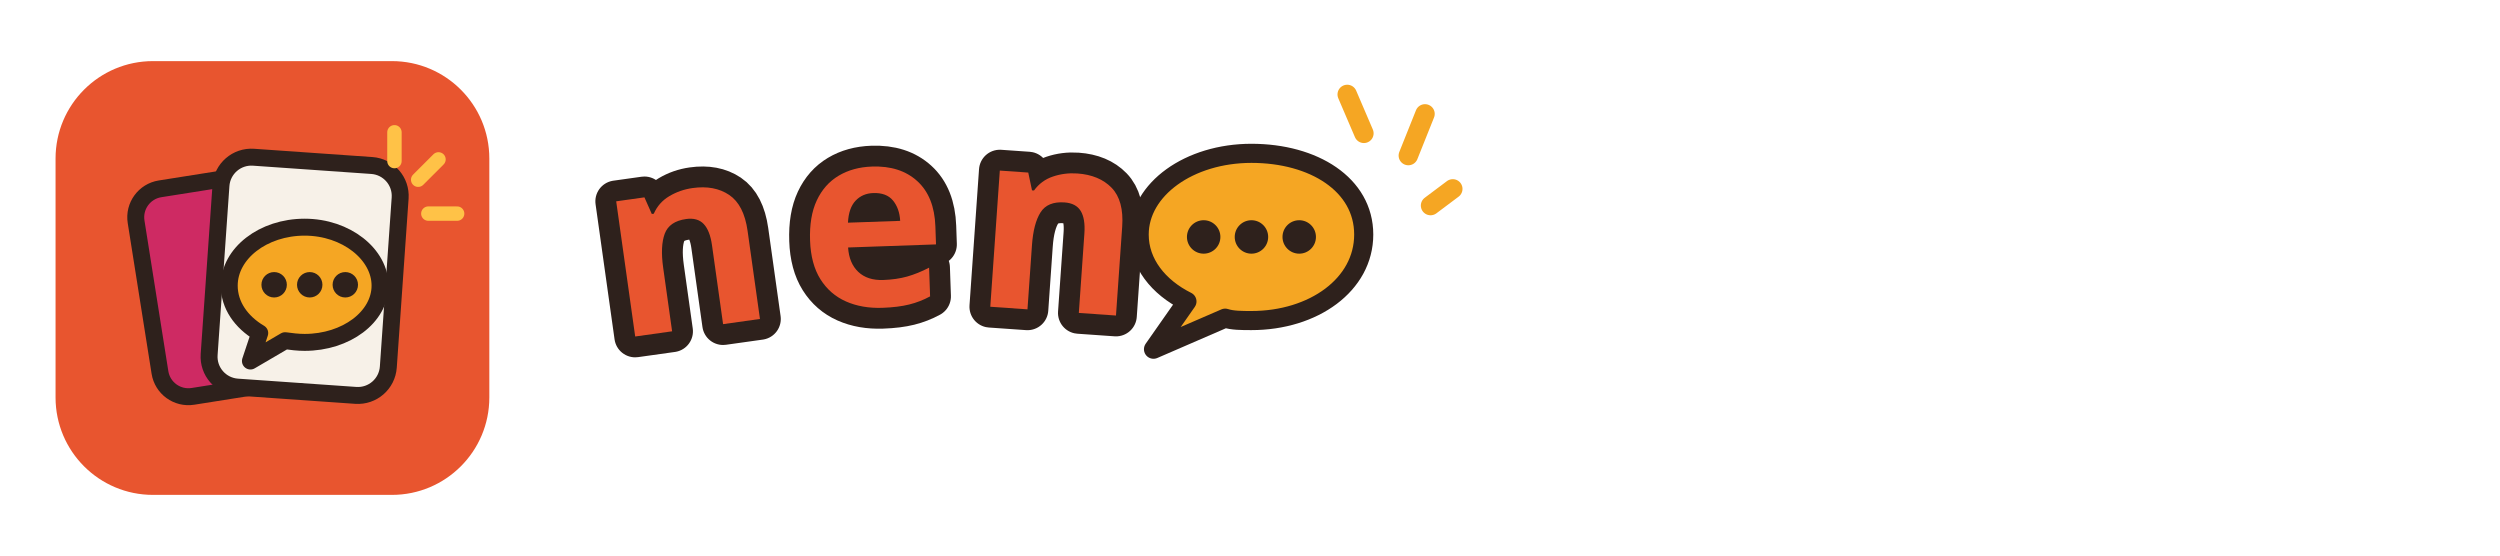
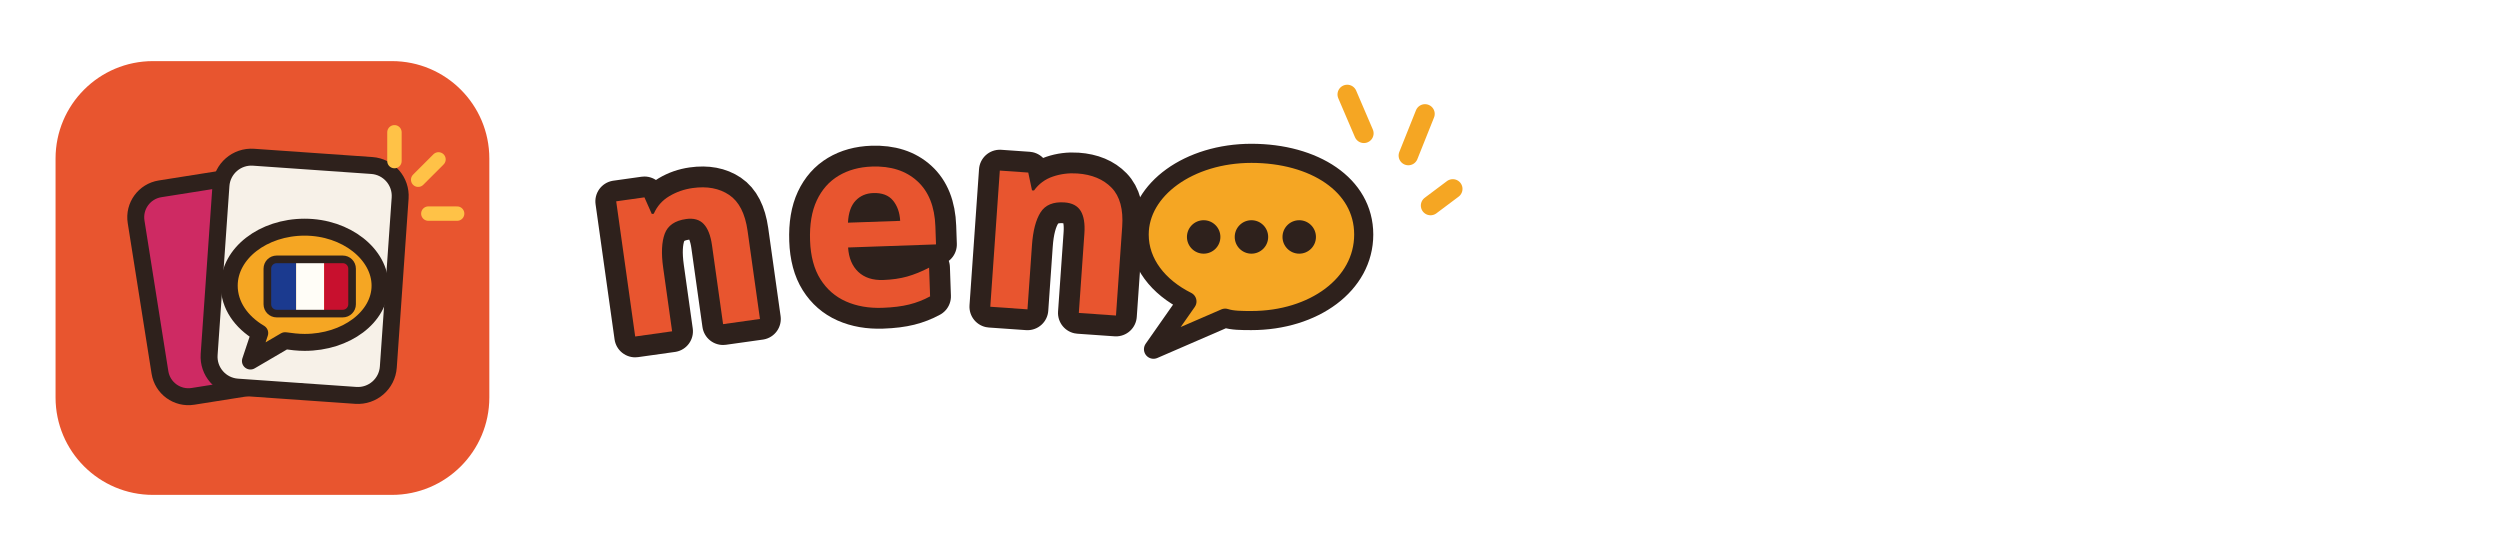
<svg xmlns="http://www.w3.org/2000/svg" viewBox="0 0 900 200" role="img" aria-label="Neno">
  <g transform="translate(20 22) scale(0.305)">
    <rect width="512" height="512" rx="115" fill="#e8552f" />
    <g stroke="#2e211c" stroke-width="20" stroke-linejoin="round">
      <rect x="108" y="140" width="186" height="248" rx="34" fill="#ce2a63" transform="rotate(-9 201 264)" />
      <rect x="188" y="118" width="212" height="272" rx="36" fill="#f7f1e8" transform="rotate(4 294 254)" />
      <path d="M294 196c-49 0-89 31-89 69 0 23 14 43 36 56l-11 33 41-24c7 1 15 2 23 2 49 0 89-30 89-67s-40-69-89-69z" fill="#f5a623" />
    </g>
-     <g fill="#2e211c">
-       <circle cx="258" cy="264" r="15" />
-       <circle cx="300" cy="264" r="15" />
-       <circle cx="342" cy="264" r="15" />
+     <defs>
+       <clipPath id="flagClipA">
+         <rect x="250" y="234" width="100" height="64" rx="11" />
+       </clipPath>
+     </defs>
+     <g clip-path="url(#flagClipA)">
+       <rect x="250" y="234" width="34" height="64" fill="#1b3a8f" />
+       <rect x="284" y="234" width="33" height="64" fill="#fffdf7" />
+       <rect x="317" y="234" width="33" height="64" fill="#c8102e" />
    </g>
+     <rect x="250" y="234" width="100" height="64" rx="11" fill="none" stroke="#2e211c" stroke-width="9" />
    <g stroke="#ffc247" stroke-width="17" stroke-linecap="round">
      <path d="M400 118v-34" />
      <path d="M428 140l24-24" />
      <path d="M440 180h34" />
    </g>
  </g>
  <g transform="translate(215 32)">
    <g font-family="ui-rounded, 'SF Pro Rounded', Nunito, system-ui, sans-serif" font-size="90" font-weight="800" text-anchor="middle" paint-order="stroke" stroke="#2e211c" stroke-width="15" stroke-linejoin="round" fill="#e8552f">
      <text x="36" y="86" transform="rotate(-8 36 86)">n</text>
      <text x="100" y="78" transform="rotate(-2 100 78)">e</text>
      <text x="164" y="80" transform="rotate(4 164 80)">n</text>
    </g>
    <g transform="translate(36 6) scale(0.86)">
      <path d="M232 20c-26 0-47 15-47 34 0 12 8 22 20 28l-14 20 30-13c3 1 7 1 11 1 26 0 47-15 47-36s-21-34-47-34z" fill="#f5a623" stroke="#2e211c" stroke-width="8" stroke-linejoin="round" />
      <g fill="#2e211c">
        <circle cx="212" cy="55" r="7" />
        <circle cx="232" cy="55" r="7" />
        <circle cx="252" cy="55" r="7" />
      </g>
    </g>
    <g stroke="#f5a623" stroke-width="7" stroke-linecap="round">
      <path d="M276 16 L270 2" />
      <path d="M292 24 L298 9" />
      <path d="M300 42 L308 36" />
    </g>
  </g>
</svg>
